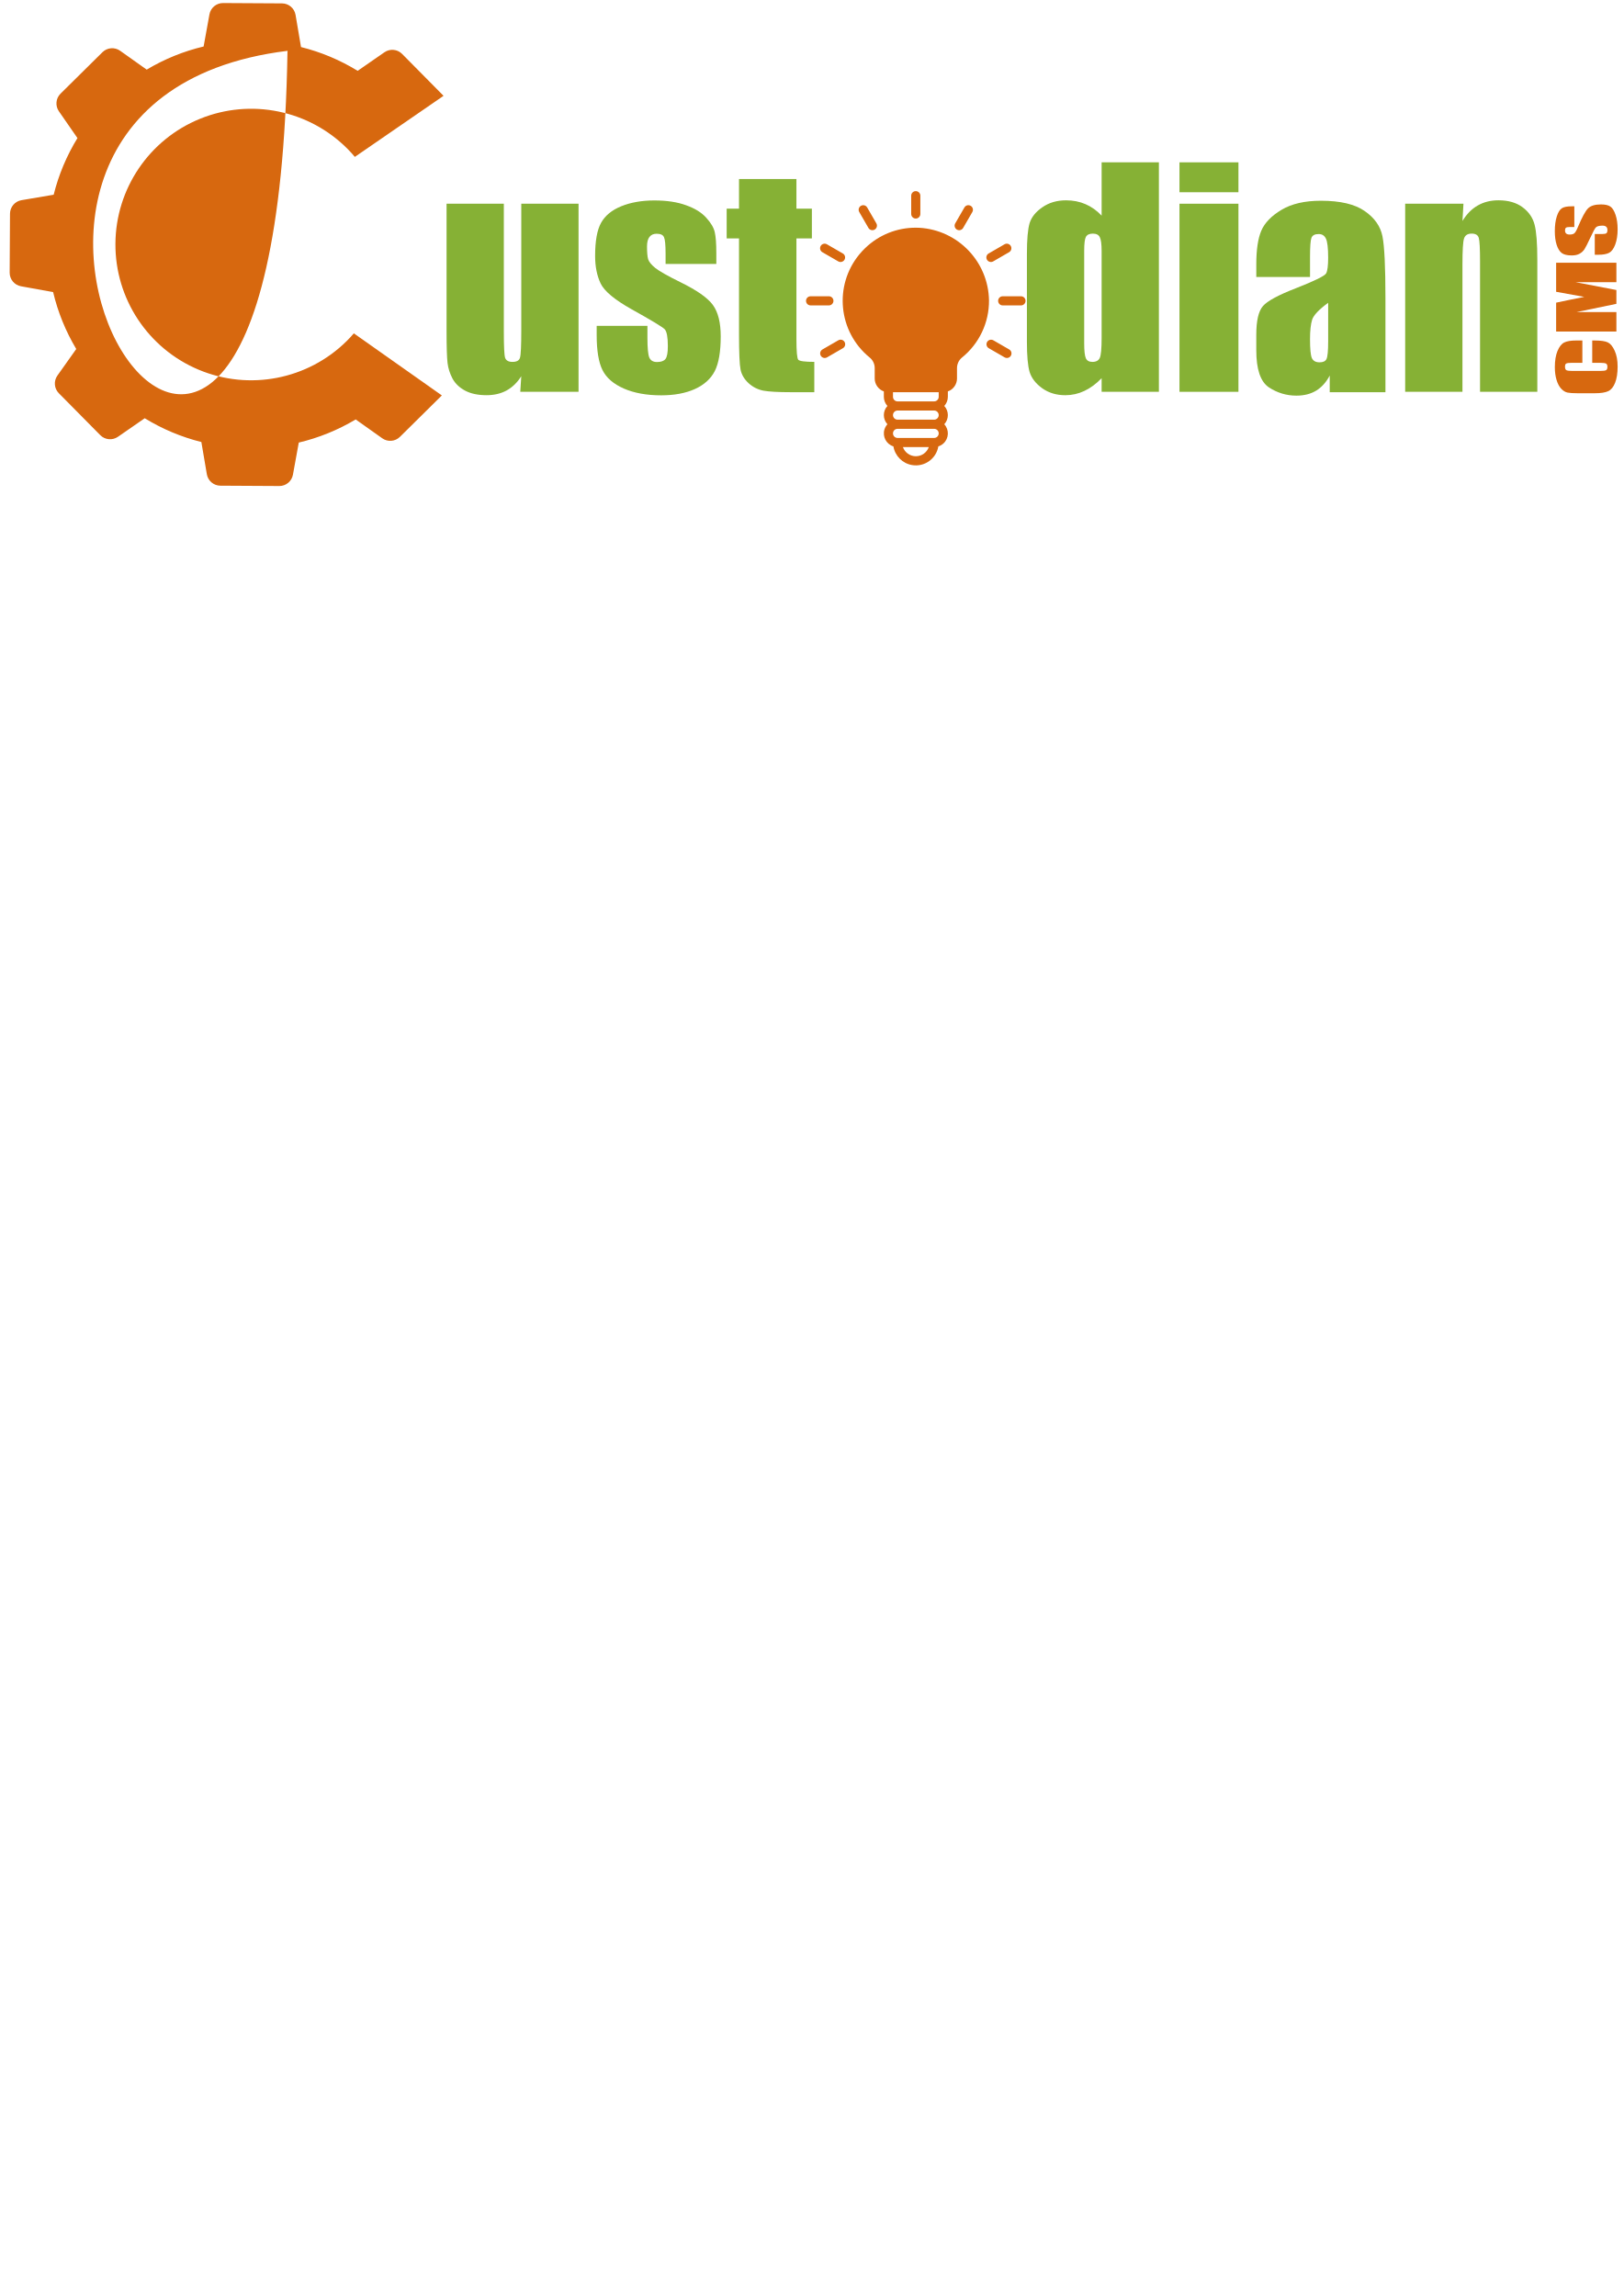
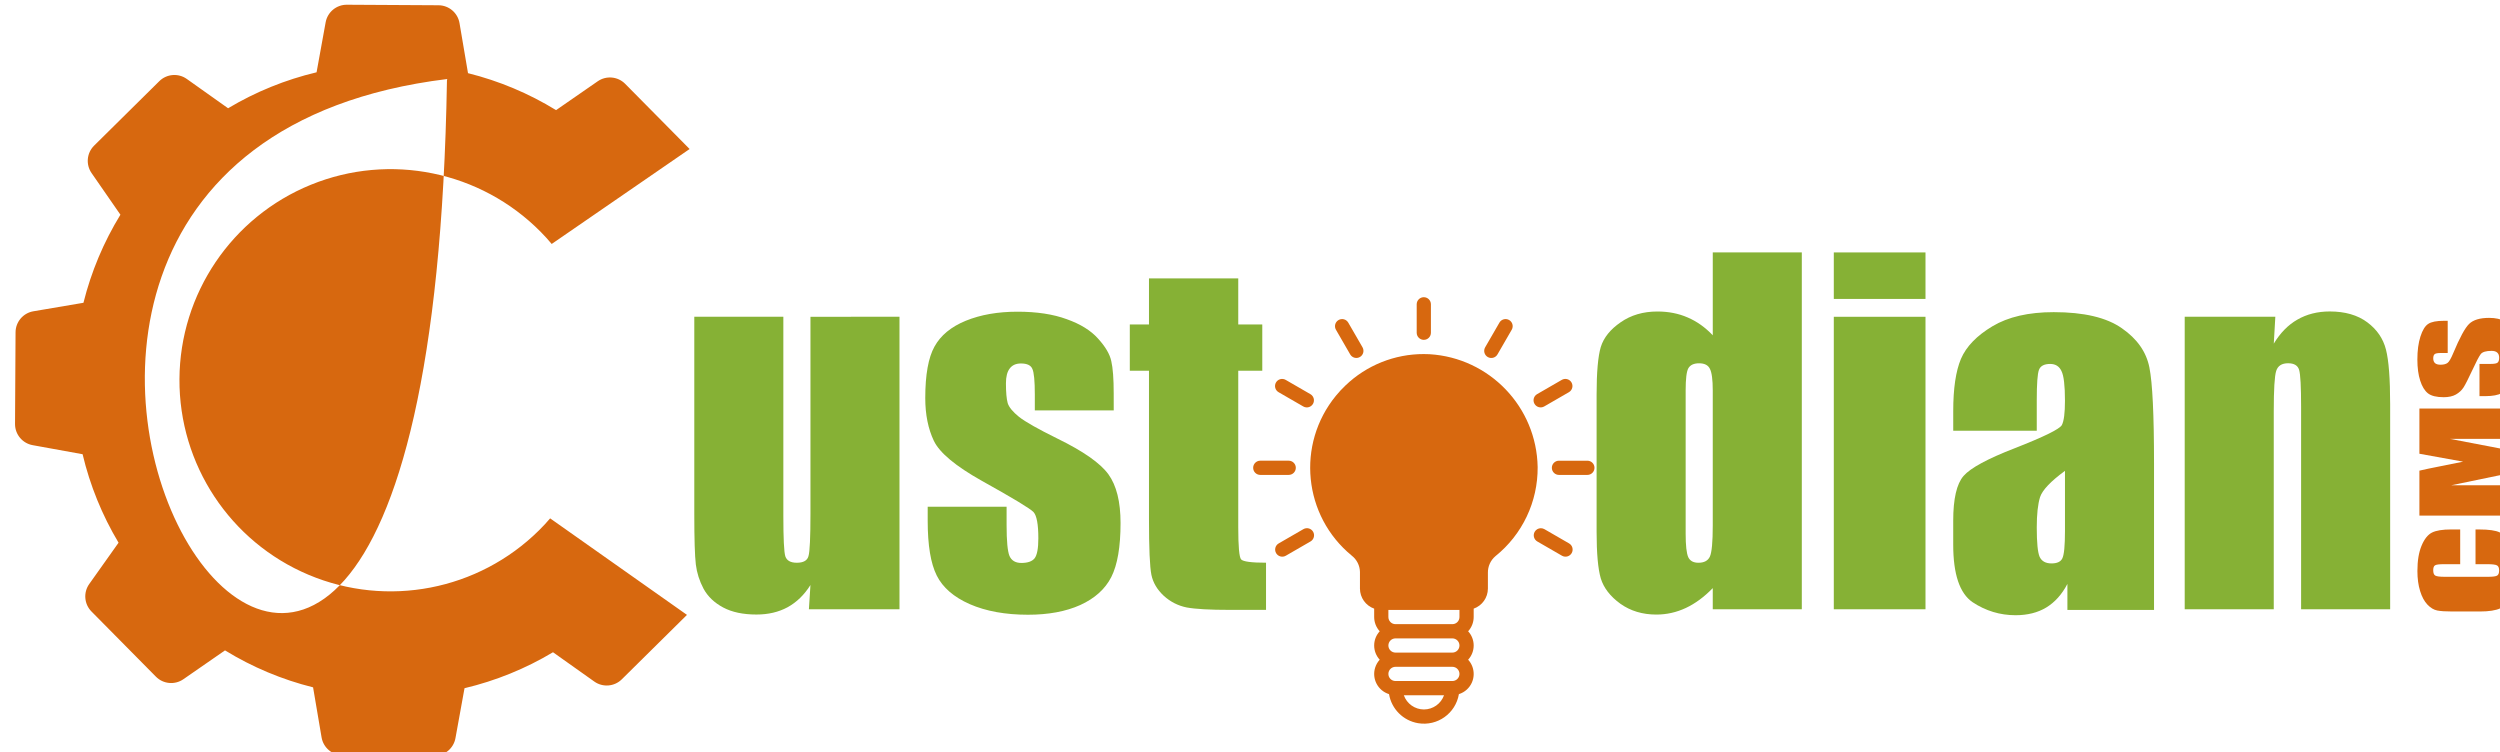
- <svg xmlns="http://www.w3.org/2000/svg" version="1.1" viewBox="0 0 210 297">
+ <svg xmlns="http://www.w3.org/2000/svg" version="1.1">
  <g transform="matrix(.48721 0 0 .48721 125.78 -147.15)" stroke-width="2.053">
    <g transform="translate(-493.71 187.85)" fill="#d7680f">
      <path transform="scale(.26458)" d="m1114.1 434.59c-6.721-0.038-12.497 4.758-13.695 11.371l-5.848 32.229c-20.108 4.774-39.365 12.6-57.102 23.207l-26.654-18.918c-5.479-3.889-12.961-3.279-17.738 1.445l-42.057 41.582c-4.778 4.724-5.473 12.197-1.647 17.721l18.615 26.867c-10.809 17.615-18.855 36.782-23.857 56.834l-32.291 5.481c-6.627 1.123-11.488 6.845-11.525 13.566l-0.336 59.139c-0.038 6.719 4.757 12.495 11.369 13.693l32.229 5.85c4.774 20.107 12.602 39.364 23.209 57.1l-18.92 26.654c-3.889 5.479-3.279 12.961 1.445 17.738l41.582 42.059c4.724 4.778 12.197 5.473 17.721 1.647l26.869-18.615c17.614 10.808 36.781 18.853 56.832 23.855l5.482 32.293c1.123 6.626 6.844 11.487 13.564 11.525l59.139 0.336c6.721 0.038 12.497-4.758 13.695-11.371l5.848-32.227c20.107-4.774 39.364-12.602 57.1-23.209l26.656 18.918c5.479 3.889 12.96 3.279 17.738-1.445l42.057-41.582-88.303-62.289c-2.143 2.537-4.495 5.078-7.201 7.754-39.183 38.74-97.846 50.063-148.63 28.688-50.785-21.375-83.69-71.24-83.377-126.34 0.313-55.1 33.782-104.59 84.807-125.38 51.024-20.797 109.55-8.808 148.29 30.375 2.675 2.706 5 5.273 7.113 7.834l89.006-61.279-41.582-42.059c-4.724-4.778-12.197-5.473-17.721-1.647l-26.869 18.615c-17.614-10.808-36.781-18.853-56.832-23.855l-5.482-32.293c-1.123-6.626-6.844-11.487-13.564-11.525zm64.774 47.939c-0.081 0.318-0.142 0.641-0.182 0.967-12.291 746.73-432.58 51.935 0.182-0.967z" fill="#d7680f" />
    </g>
    <g transform="matrix(.36605 0 0 -.36605 617.69 238.6)" stroke-width="1.484">
      <g stroke-width="1.484">
        <g stroke-width="1.484">
          <g stroke-width="1.484">
            <g stroke-width="1.484">
              <g fill="#d7680f" stroke-width="1.484">
                <path d="m-1769.6-357.87c1.382 1.688 2.867 3.289 4.447 4.795h0.01c9.829 9.439 22.939 14.693 36.566 14.654 0.865 0 1.737-0.02 2.609-0.063 27.998-1.665 49.992-24.609 50.471-52.652 0.136-16.132-7.118-31.439-19.69-41.549-2.276-1.927-3.567-4.773-3.518-7.755v-7.39c-0.018-4.2-2.671-7.936-6.631-9.336v-3.925c-0.01-2.455-0.93-4.819-2.586-6.631 3.448-3.748 3.448-9.514 0-13.262 3.676-4.01 3.405-10.241-0.605-13.917-1.063-0.975-2.328-1.704-3.705-2.136-1.514-9-10.036-15.069-19.036-13.555-6.945 1.168-12.387 6.61-13.555 13.555-5.194 1.616-8.096 7.136-6.48 12.331 0.43 1.383 1.16 2.654 2.137 3.722-3.448 3.748-3.448 9.514 0 13.262-1.656 1.812-2.577 4.176-2.586 6.631v3.925c-3.96 1.4-6.613 5.136-6.631 9.336v7.775c-0.058 2.968-1.449 5.752-3.786 7.582-22.653 18.549-25.98 51.95-7.431 74.603zm41.056-146.32c4.214 6e-3 7.969 2.66 9.379 6.631h-18.759c1.41-3.971 5.165-6.626 9.379-6.631zm-13.262 13.262h26.523c1.831 0 3.315 1.484 3.315 3.315s-1.484 3.315-3.315 3.315h-26.523c-1.831 0-3.315-1.484-3.315-3.315s1.484-3.315 3.315-3.315zm0 13.262h26.523c1.831 0 3.315 1.484 3.315 3.315 0 1.831-1.484 3.315-3.315 3.315h-26.523c-1.831 0-3.315-1.484-3.315-3.315 0-1.831 1.484-3.315 3.315-3.315zm-3.315 16.577c0-1.831 1.484-3.315 3.315-3.315h26.523c1.831 0 3.315 1.484 3.315 3.315v3.315h-33.154z" />
                <path d="m-1728.6-331.79c-1.831 0-3.316 1.484-3.316 3.315v13.262c0 1.831 1.485 3.315 3.316 3.315s3.316-1.484 3.316-3.315v-13.262c0-1.831-1.484-3.315-3.316-3.315z" />
                <path d="m-1758.4-339.79c0-7.4e-4 -0.01-2e-3 -0.01-2e-3 -1.586-0.915-3.614-0.37-4.528 1.216 0 4.2e-4 -4e-4 7.5e-4 -4e-4 7.5e-4l-6.631 11.481c-0.926 1.58-0.396 3.611 1.184 4.537s3.611 0.396 4.537-1.184c0.01-0.012 0.015-0.025 0.023-0.038l6.631-11.481c0.917-1.585 0.375-3.613-1.21-4.53z" />
                <path d="m-1784.8-362.87c-0.013 8e-3 -0.026 0.015-0.039 0.022l-11.481 6.631c-1.592 0.905-2.149 2.929-1.244 4.521 0.905 1.592 2.929 2.149 4.521 1.244 0.013-8e-3 0.026-0.015 0.039-0.022l11.481-6.631c1.592-0.905 2.149-2.929 1.244-4.521-0.905-1.592-2.929-2.149-4.521-1.244z" />
                <path d="m-1788.3-391.47c0-1.831-1.484-3.315-3.316-3.315h-13.262c-1.831 0-3.316 1.484-3.316 3.315s1.485 3.315 3.316 3.315h13.262c1.831 0 3.316-1.484 3.316-3.315z" />
                <path d="m-1796.3-426.75c0.012 8e-3 0.025 0.015 0.038 0.022l11.481 6.631c1.58 0.926 3.611 0.396 4.537-1.184 0.926-1.58 0.396-3.611-1.184-4.537-0.013-8e-3 -0.025-0.015-0.038-0.022l-11.481-6.631c-1.58-0.926-3.611-0.396-4.537 1.184-0.926 1.579-0.396 3.611 1.183 4.537z" />
                <path d="m-1674-419.65c0.582 0 1.154-0.153 1.658-0.444l11.481-6.631c1.592-0.905 2.148-2.929 1.243-4.521s-2.929-2.148-4.521-1.243c-0.012 7e-3 -0.025 0.015-0.038 0.022l-11.481 6.631c-1.586 0.915-2.129 2.943-1.213 4.529 0.593 1.026 1.687 1.658 2.872 1.658z" />
                <path d="m-1652.3-394.79h-13.262c-1.831 0-3.315 1.484-3.315 3.315s1.484 3.315 3.315 3.315h13.262c1.831 0 3.315-1.484 3.315-3.315s-1.484-3.315-3.315-3.315z" />
                <path d="m-1660.9-356.19c-0.013-8e-3 -0.026-0.015-0.039-0.022l-11.481-6.631c-1.579-0.926-3.611-0.397-4.537 1.183-0.926 1.579-0.397 3.611 1.183 4.537 0.012 8e-3 0.026 0.015 0.039 0.022l11.481 6.631c1.579 0.926 3.611 0.397 4.537-1.183 0.926-1.579 0.397-3.611-1.183-4.537z" />
                <path d="m-1687.6-327.09-6.631-11.481c-0.905-1.592-2.929-2.149-4.521-1.244-1.592 0.905-2.149 2.929-1.244 4.521 0.01 0.013 0.015 0.026 0.023 0.038l6.631 11.481c0.905 1.592 2.929 2.149 4.521 1.244 1.592-0.905 2.149-2.929 1.244-4.521-0.01-0.013-0.015-0.026-0.023-0.038z" />
              </g>
            </g>
          </g>
        </g>
      </g>
    </g>
    <g transform="matrix(1.9268 0 0 1.9268 -199.91 -2323.3)" fill="#86b135" stroke-width=".282" style="font-feature-settings:normal;font-variant-caps:normal;font-variant-ligatures:normal;font-variant-numeric:normal" aria-label="ust    dian">
      <path d="m49.473 1390.6v25.918h-8.027l0.137-2.148q-0.82 1.309-2.031 1.973-1.191 0.644-2.754 0.644-1.777 0-2.949-0.625-1.172-0.625-1.738-1.66-0.547-1.035-0.684-2.148-0.137-1.133-0.137-4.473v-17.48h7.891v17.637q0 3.027 0.176 3.594 0.195 0.566 1.016 0.566 0.879 0 1.035-0.586 0.176-0.586 0.176-3.769v-17.441z" style="font-feature-settings:normal;font-variant-caps:normal;font-variant-ligatures:normal;font-variant-numeric:normal" />
      <path d="m68.457 1398.9h-6.992v-1.406q0-1.797-0.215-2.266-0.195-0.488-1.016-0.488-0.664 0-0.996 0.449-0.332 0.43-0.332 1.308 0 1.191 0.156 1.758 0.176 0.547 0.996 1.211 0.84 0.664 3.418 1.934 3.438 1.68 4.512 3.164 1.074 1.484 1.074 4.316 0 3.164-0.82 4.785-0.82 1.602-2.754 2.481-1.914 0.859-4.629 0.859-3.008 0-5.156-0.937-2.129-0.938-2.93-2.539-0.801-1.601-0.801-4.844v-1.25h6.992v1.641q0 2.09 0.254 2.715 0.273 0.625 1.055 0.625 0.84 0 1.172-0.41 0.332-0.43 0.332-1.777 0-1.855-0.43-2.324-0.449-0.469-4.59-2.773-3.477-1.953-4.238-3.535-0.762-1.602-0.762-3.789 0-3.105 0.82-4.57 0.82-1.484 2.773-2.285 1.973-0.801 4.57-0.801 2.578 0 4.375 0.664 1.816 0.644 2.773 1.719 0.977 1.074 1.172 1.992 0.215 0.918 0.215 2.871z" style="font-feature-settings:normal;font-variant-caps:normal;font-variant-ligatures:normal;font-variant-numeric:normal" />
      <path d="m79.492 1387.2v4.082h2.129v4.101h-2.129v13.867q0 2.559 0.254 2.852 0.273 0.293 2.207 0.293v4.18h-3.184q-2.695 0-3.848-0.215-1.152-0.234-2.031-1.035-0.879-0.82-1.094-1.855-0.215-1.055-0.215-4.922v-13.164h-1.699v-4.101h1.699v-4.082z" style="font-feature-settings:normal;font-variant-caps:normal;font-variant-ligatures:normal;font-variant-numeric:normal" />
      <path d="m129.43 1384.9v31.621h-7.891v-1.875q-1.133 1.172-2.383 1.758-1.25 0.586-2.617 0.586-1.836 0-3.184-0.957-1.348-0.977-1.738-2.246-0.371-1.27-0.371-4.141v-12.129q0-2.988 0.371-4.238 0.391-1.25 1.758-2.187 1.367-0.957 3.262-0.957 1.465 0 2.676 0.527 1.23 0.527 2.227 1.582v-7.344zm-7.891 12.226q0-1.426-0.254-1.914-0.234-0.488-0.957-0.488-0.703 0-0.957 0.449-0.234 0.43-0.234 1.953v12.695q0 1.582 0.234 2.09 0.234 0.488 0.898 0.488 0.762 0 1.016-0.547 0.254-0.566 0.254-2.734z" style="font-feature-settings:normal;font-variant-caps:normal;font-variant-ligatures:normal;font-variant-numeric:normal" />
      <path d="m140.39 1384.9v4.121h-8.125v-4.121zm0 5.703v25.918h-8.125v-25.918z" style="font-feature-settings:normal;font-variant-caps:normal;font-variant-ligatures:normal;font-variant-numeric:normal" />
      <path d="m150.25 1400.7h-7.402v-1.738q0-3.008 0.684-4.629 0.703-1.641 2.793-2.891t5.43-1.25q4.004 0 6.035 1.426 2.031 1.406 2.441 3.477 0.41 2.051 0.41 8.477v13.008h-7.676v-2.305q-0.723 1.387-1.875 2.09-1.133 0.683-2.715 0.683-2.07 0-3.809-1.152-1.719-1.172-1.719-5.098v-2.129q0-2.91 0.918-3.965 0.918-1.055 4.551-2.461 3.887-1.523 4.16-2.051 0.273-0.527 0.273-2.148 0-2.031-0.312-2.637-0.293-0.625-0.996-0.625-0.801 0-0.996 0.527-0.195 0.508-0.195 2.676zm2.5 3.555q-1.895 1.387-2.207 2.324-0.293 0.937-0.293 2.695 0 2.012 0.254 2.598 0.273 0.586 1.055 0.586 0.742 0 0.957-0.449 0.234-0.469 0.234-2.422z" style="font-feature-settings:normal;font-variant-caps:normal;font-variant-ligatures:normal;font-variant-numeric:normal" />
      <path d="m171.39 1390.6-0.137 2.383q0.859-1.426 2.09-2.129 1.25-0.723 2.871-0.723 2.031 0 3.32 0.957 1.289 0.957 1.66 2.422 0.371 1.445 0.371 4.844v18.164h-7.891v-17.949q0-2.676-0.176-3.262-0.176-0.586-0.977-0.586-0.84 0-1.055 0.684-0.215 0.664-0.215 3.594v17.519h-7.891v-25.918z" style="font-feature-settings:normal;font-variant-caps:normal;font-variant-ligatures:normal;font-variant-numeric:normal" />
    </g>
    <g transform="matrix(-2.8424 0 0 -4.0491 2566.7 5503.2)" fill="#d7680f" stroke-width=".16" style="font-feature-settings:normal;font-variant-caps:normal;font-variant-ligatures:normal;font-variant-numeric:normal" aria-label="CMS">
      <path d="m846.05 1262.2v-1.464h0.98q0.428 0 0.532-0.049 0.108-0.045 0.108-0.205 0-0.181-0.129-0.229-0.129-0.049-0.556-0.049h-2.614q-0.41 0-0.535 0.049-0.125 0.049-0.125 0.219 0 0.163 0.125 0.212 0.125 0.052 0.587 0.052h0.706v1.464h-0.219q-0.873 0-1.238-0.125-0.365-0.122-0.64-0.546-0.275-0.421-0.275-1.039 0-0.643 0.233-1.06 0.233-0.417 0.643-0.553 0.414-0.136 1.241-0.136h1.644q0.608 0 0.911 0.042 0.306 0.042 0.587 0.247 0.282 0.208 0.441 0.574 0.163 0.368 0.163 0.845 0 0.647-0.25 1.067t-0.626 0.553q-0.372 0.132-1.161 0.132z" style="font-feature-settings:normal;font-variant-caps:normal;font-variant-ligatures:normal;font-variant-numeric:normal" />
      <path d="m848.5 1267.3h-5.628v-1.279h3.8l-3.8-0.511v-0.907l3.713-0.539h-3.713v-1.279h5.628v1.895q-0.508 0.083-1.196 0.177l-1.432 0.202 2.628 0.334z" style="font-feature-settings:normal;font-variant-caps:normal;font-variant-ligatures:normal;font-variant-numeric:normal" />
      <path d="m846.8 1271v-1.359h0.417q0.292 0 0.372-0.052 0.08-0.052 0.08-0.174 0-0.132-0.108-0.202-0.108-0.066-0.327-0.066-0.282 0-0.424 0.076-0.143 0.073-0.344 0.414-0.581 0.977-0.953 1.231t-1.199 0.254q-0.601 0-0.886-0.143-0.285-0.139-0.48-0.542-0.191-0.403-0.191-0.939 0-0.588 0.222-1.005 0.222-0.414 0.567-0.542t0.977-0.129h0.368v1.359h-0.685q-0.316 0-0.407 0.056-0.09 0.059-0.09 0.205 0 0.146 0.115 0.216 0.115 0.073 0.341 0.073 0.497 0 0.65-0.136 0.153-0.139 0.511-0.685 0.362-0.546 0.525-0.723 0.163-0.177 0.452-0.295 0.289-0.115 0.737-0.115 0.647 0 0.946 0.163 0.299 0.167 0.466 0.535 0.17 0.368 0.17 0.89 0 0.57-0.184 0.97-0.184 0.403-0.466 0.532-0.278 0.132-0.949 0.132z" style="font-feature-settings:normal;font-variant-caps:normal;font-variant-ligatures:normal;font-variant-numeric:normal" />
    </g>
  </g>
</svg>
